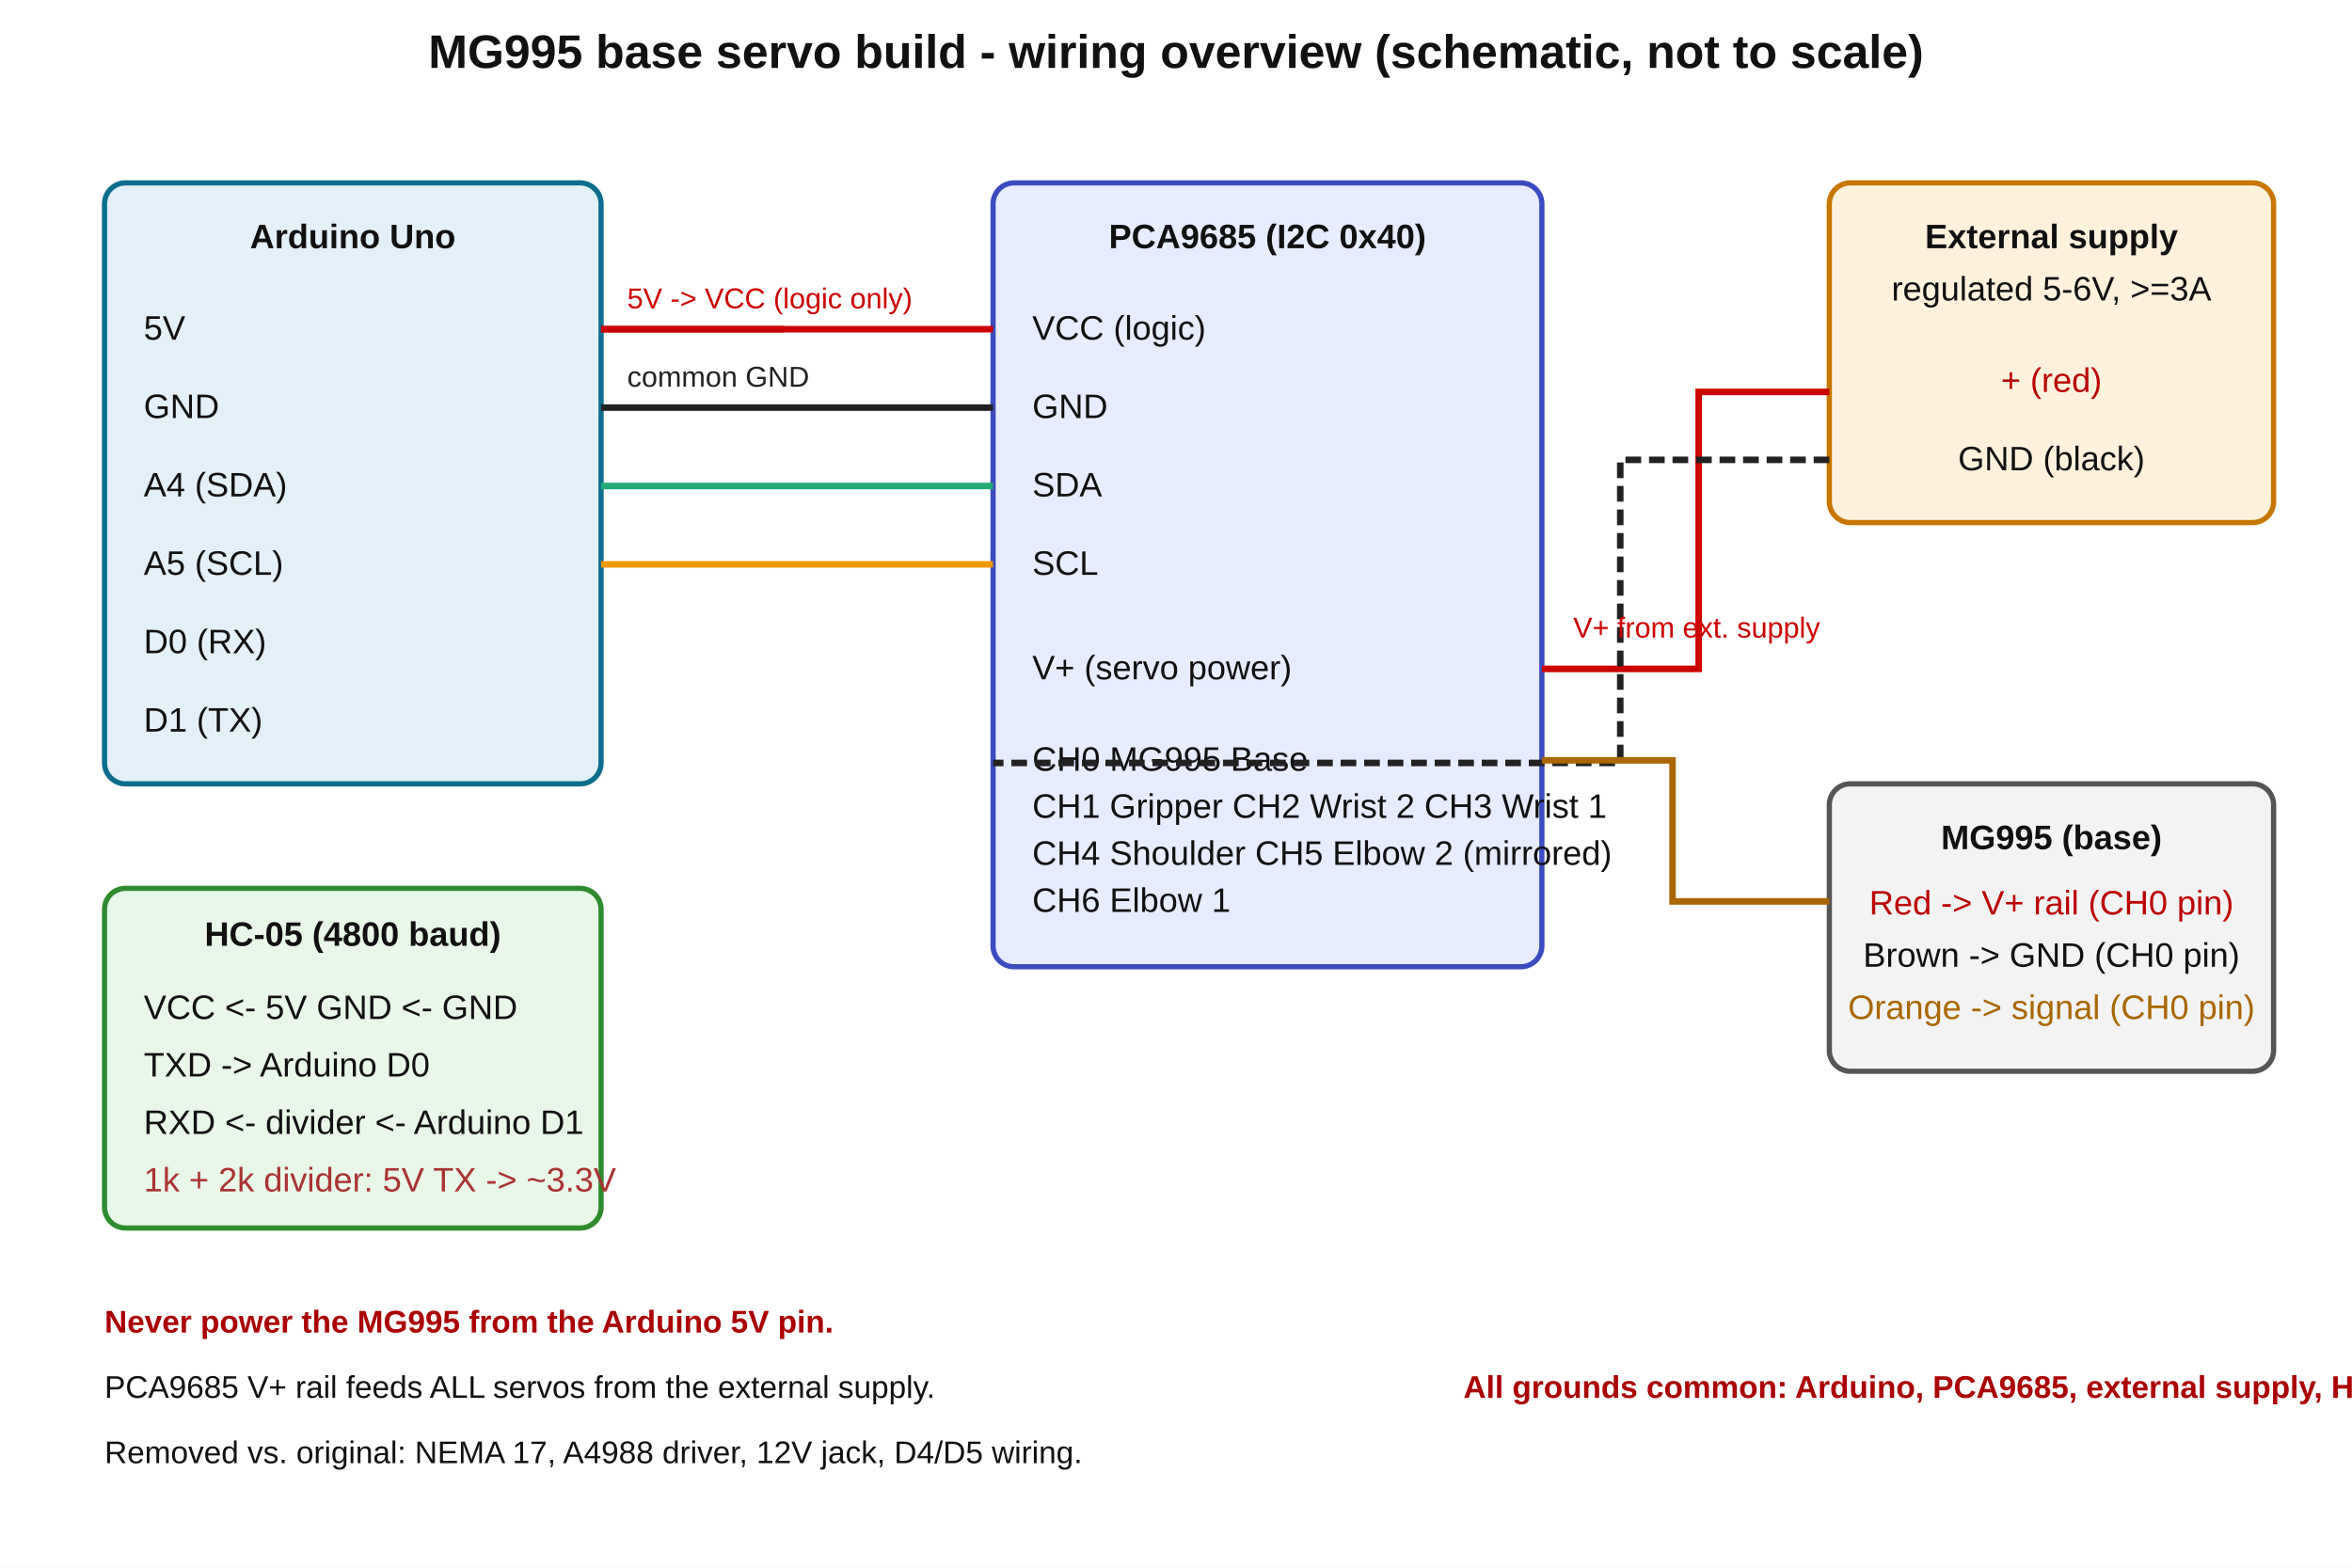
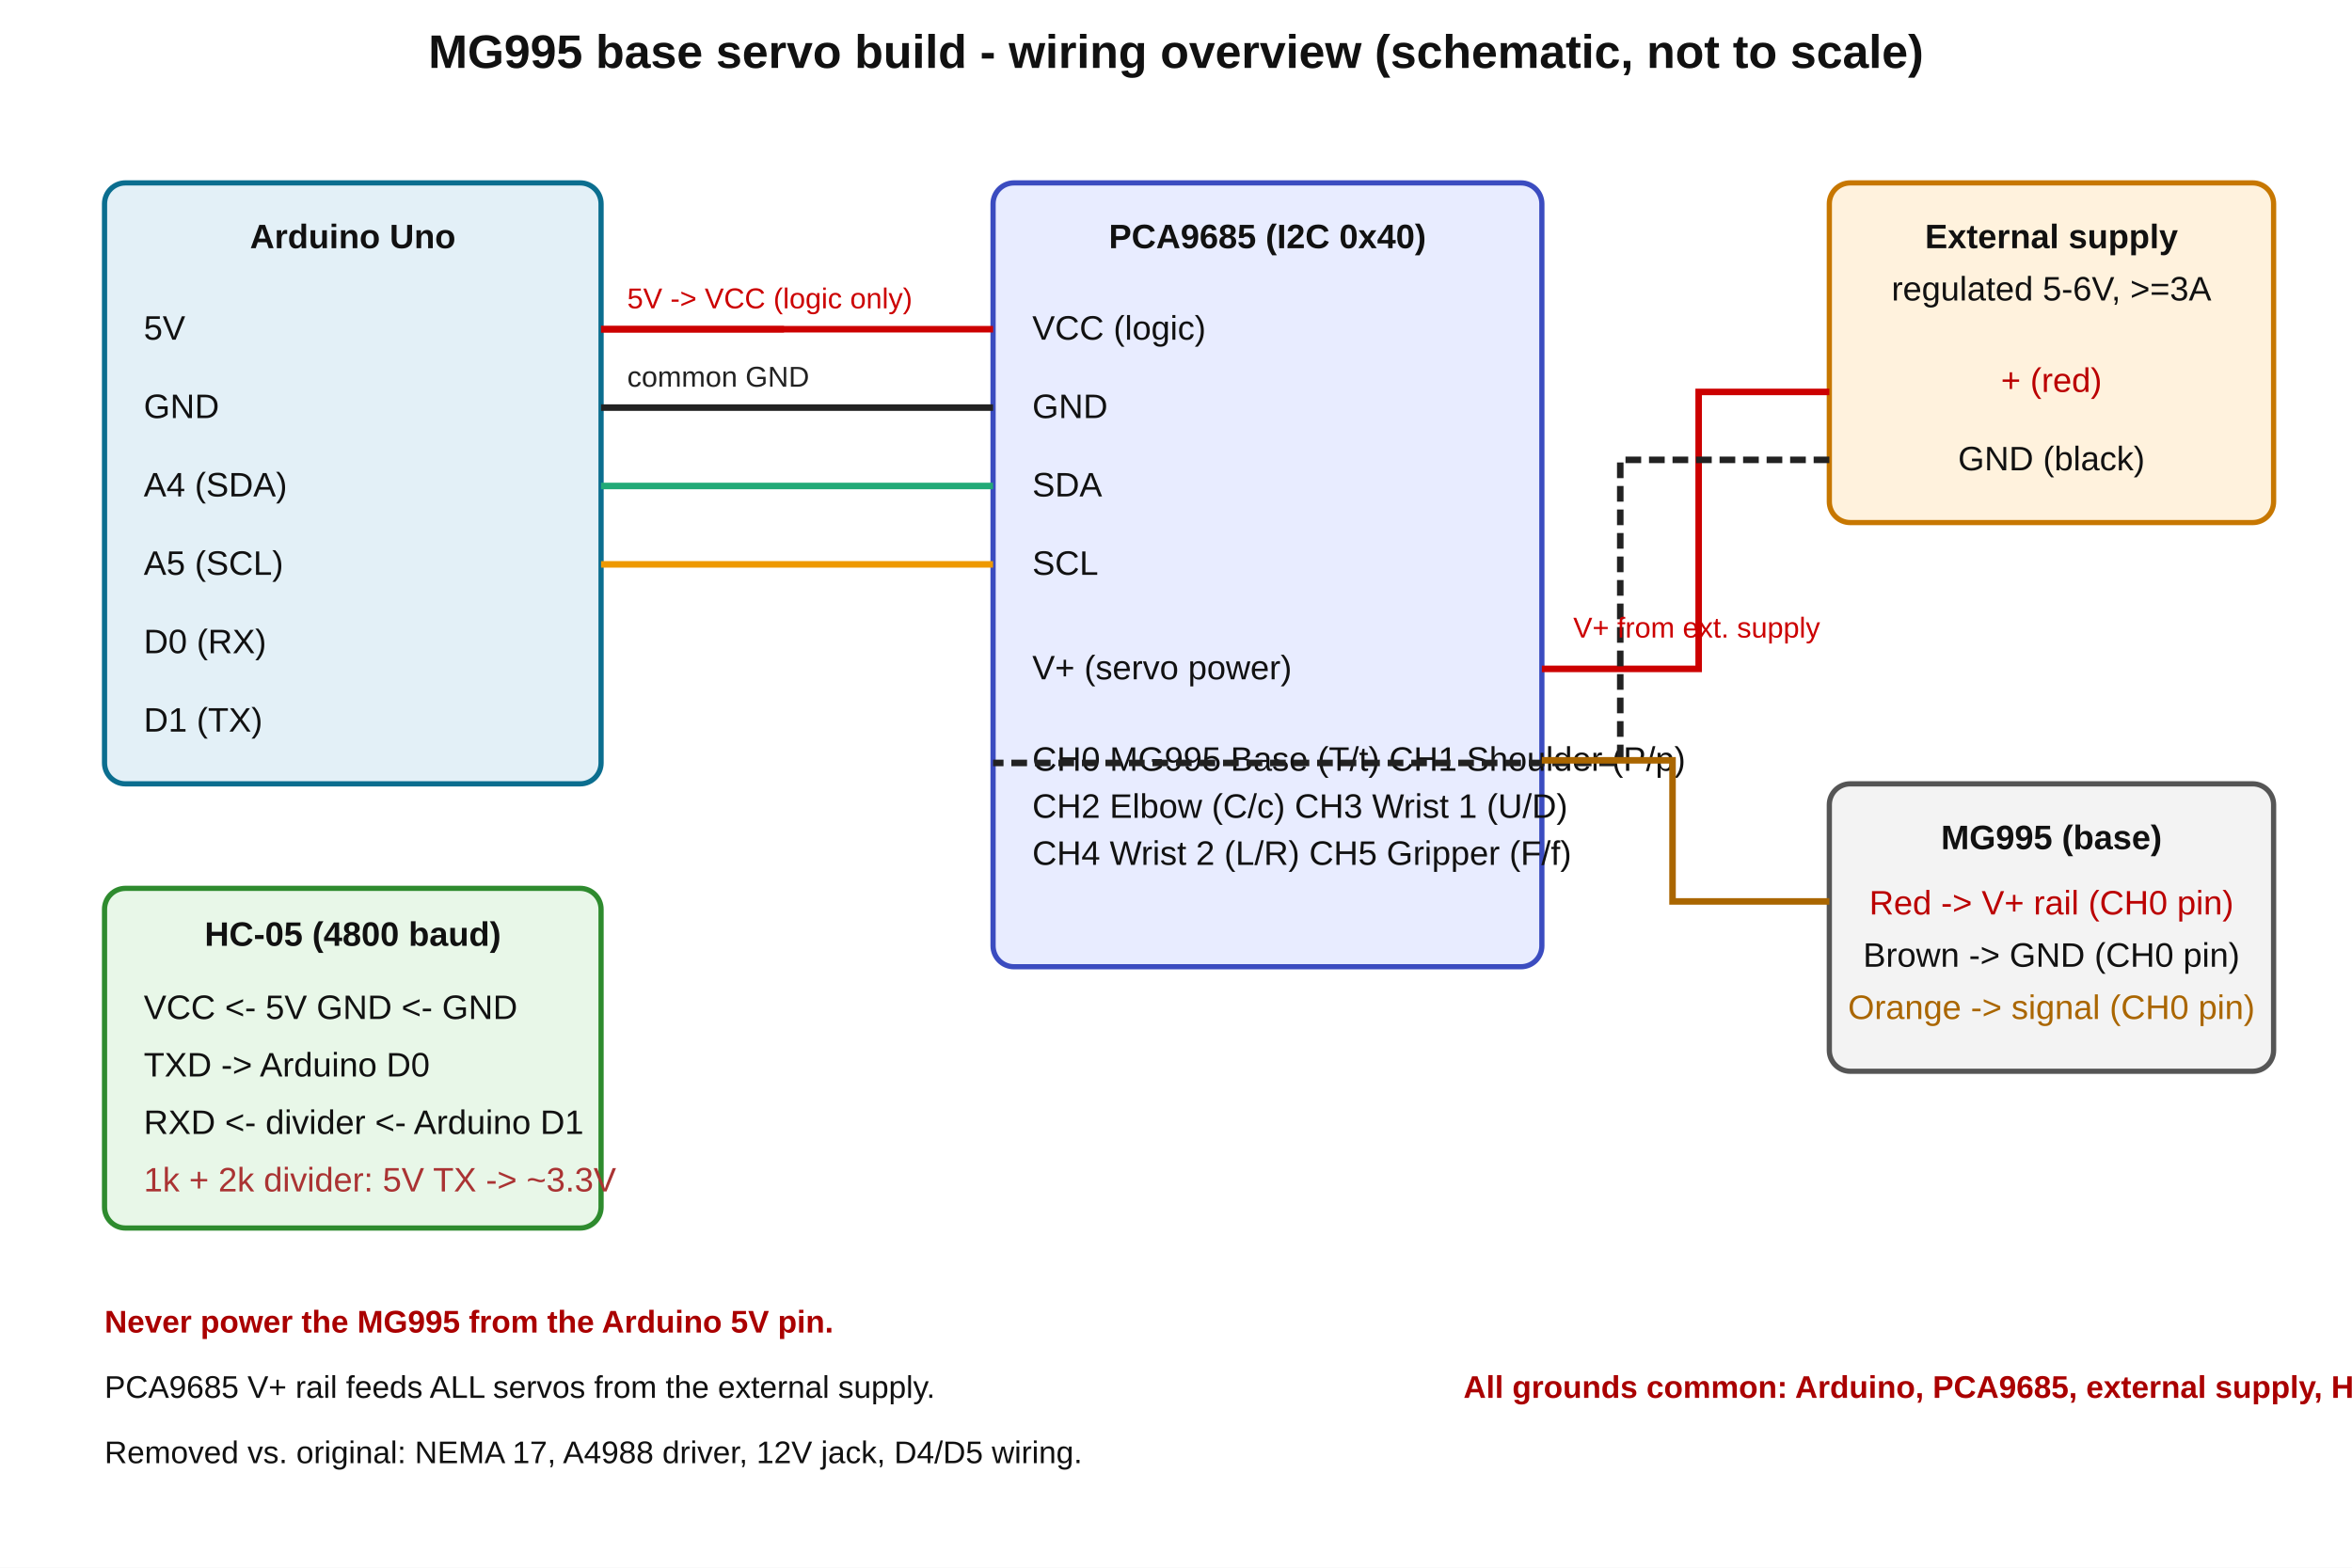
<svg xmlns="http://www.w3.org/2000/svg" viewBox="0 0 900 600" font-family="Arial, Helvetica, sans-serif" font-size="13">
  <rect width="900" height="600" fill="#ffffff" />
  <text x="450" y="26" text-anchor="middle" font-size="18" font-weight="bold" fill="#111">MG995 base servo build - wiring overview (schematic, not to scale)</text>
  <rect x="40" y="70" width="190" height="230" rx="8" fill="#e3f0f7" stroke="#0b6e8f" stroke-width="2" />
  <text x="135" y="95" text-anchor="middle" font-weight="bold" fill="#111">Arduino Uno</text>
  <text x="55" y="130" fill="#111">5V</text>
  <text x="55" y="160" fill="#111">GND</text>
  <text x="55" y="190" fill="#111">A4 (SDA)</text>
  <text x="55" y="220" fill="#111">A5 (SCL)</text>
  <text x="55" y="250" fill="#111">D0 (RX)</text>
  <text x="55" y="280" fill="#111">D1 (TX)</text>
  <rect x="380" y="70" width="210" height="300" rx="8" fill="#e8ecff" stroke="#3b4cc0" stroke-width="2" />
  <text x="485" y="95" text-anchor="middle" font-weight="bold" fill="#111">PCA9685 (I2C 0x40)</text>
  <text x="395" y="130" fill="#111">VCC (logic)</text>
  <text x="395" y="160" fill="#111">GND</text>
  <text x="395" y="190" fill="#111">SDA</text>
  <text x="395" y="220" fill="#111">SCL</text>
  <text x="395" y="260" fill="#111">V+ (servo power)</text>
-   <text x="395" y="295" fill="#111">CH0 MG995 Base</text>
-   <text x="395" y="313" fill="#111">CH1 Gripper  CH2 Wrist 2  CH3 Wrist 1</text>
-   <text x="395" y="331" fill="#111">CH4 Shoulder  CH5 Elbow 2 (mirrored)</text>
-   <text x="395" y="349" fill="#111">CH6 Elbow 1</text>
+   <text x="395" y="295" fill="#111">CH0 MG995 Base (T/t)  CH1 Shoulder (P/p)</text>
+   <text x="395" y="313" fill="#111">CH2 Elbow (C/c)  CH3 Wrist 1 (U/D)</text>
+   <text x="395" y="331" fill="#111">CH4 Wrist 2 (L/R)  CH5 Gripper (F/f)</text>
  <rect x="40" y="340" width="190" height="130" rx="8" fill="#e8f7e8" stroke="#2e8b2e" stroke-width="2" />
  <text x="135" y="362" text-anchor="middle" font-weight="bold" fill="#111">HC-05 (4800 baud)</text>
  <text x="55" y="390" fill="#111">VCC &lt;- 5V   GND &lt;- GND</text>
  <text x="55" y="412" fill="#111">TXD -&gt; Arduino D0</text>
  <text x="55" y="434" fill="#111">RXD &lt;- divider &lt;- Arduino D1</text>
  <text x="55" y="456" fill="#a33">1k + 2k divider: 5V TX -&gt; ~3.3V</text>
  <rect x="700" y="70" width="170" height="130" rx="8" fill="#fff2dd" stroke="#c77700" stroke-width="2" />
  <text x="785" y="95" text-anchor="middle" font-weight="bold" fill="#111">External supply</text>
  <text x="785" y="115" text-anchor="middle" fill="#111">regulated 5-6V, &gt;=3A</text>
  <text x="785" y="150" text-anchor="middle" fill="#b00">+ (red)</text>
  <text x="785" y="180" text-anchor="middle" fill="#111">GND (black)</text>
  <rect x="700" y="300" width="170" height="110" rx="8" fill="#f3f3f3" stroke="#555" stroke-width="2" />
  <text x="785" y="325" text-anchor="middle" font-weight="bold" fill="#111">MG995 (base)</text>
  <text x="785" y="350" text-anchor="middle" fill="#b00">Red -&gt; V+ rail (CH0 pin)</text>
  <text x="785" y="370" text-anchor="middle" fill="#111">Brown -&gt; GND (CH0 pin)</text>
  <text x="785" y="390" text-anchor="middle" fill="#a60">Orange -&gt; signal (CH0 pin)</text>
  <g fill="none" stroke-width="2.5">
    <path d="M230 126 H300 V126" stroke="#c00" />
    <path d="M230 126 H340 V126 H380" stroke="#c00" />
    <path d="M230 156 H380" stroke="#222" />
    <path d="M230 186 H380" stroke="#2a7" />
    <path d="M230 216 H380" stroke="#e90" />
    <path d="M590 256 H650 V150 H700" stroke="#c00" />
    <path d="M700 176 H620 V292 H380" stroke="#222" stroke-dasharray="6 3" />
    <path d="M590 291 H640 V345 H700" stroke="#a60" />
  </g>
  <text x="240" y="118" fill="#c00" font-size="11">5V -&gt; VCC (logic only)</text>
  <text x="240" y="148" fill="#222" font-size="11">common GND</text>
  <text x="602" y="244" fill="#c00" font-size="11">V+ from ext. supply</text>
  <text x="560" y="535" fill="#a00" font-size="12" font-weight="bold">All grounds common: Arduino, PCA9685, external supply, HC-05, MG995.</text>
  <text x="40" y="510" fill="#a00" font-size="12" font-weight="bold">Never power the MG995 from the Arduino 5V pin.</text>
  <text x="40" y="535" fill="#111" font-size="12">PCA9685 V+ rail feeds ALL servos from the external supply.</text>
  <text x="40" y="560" fill="#111" font-size="12">Removed vs. original: NEMA 17, A4988 driver, 12V jack, D4/D5 wiring.</text>
</svg>
